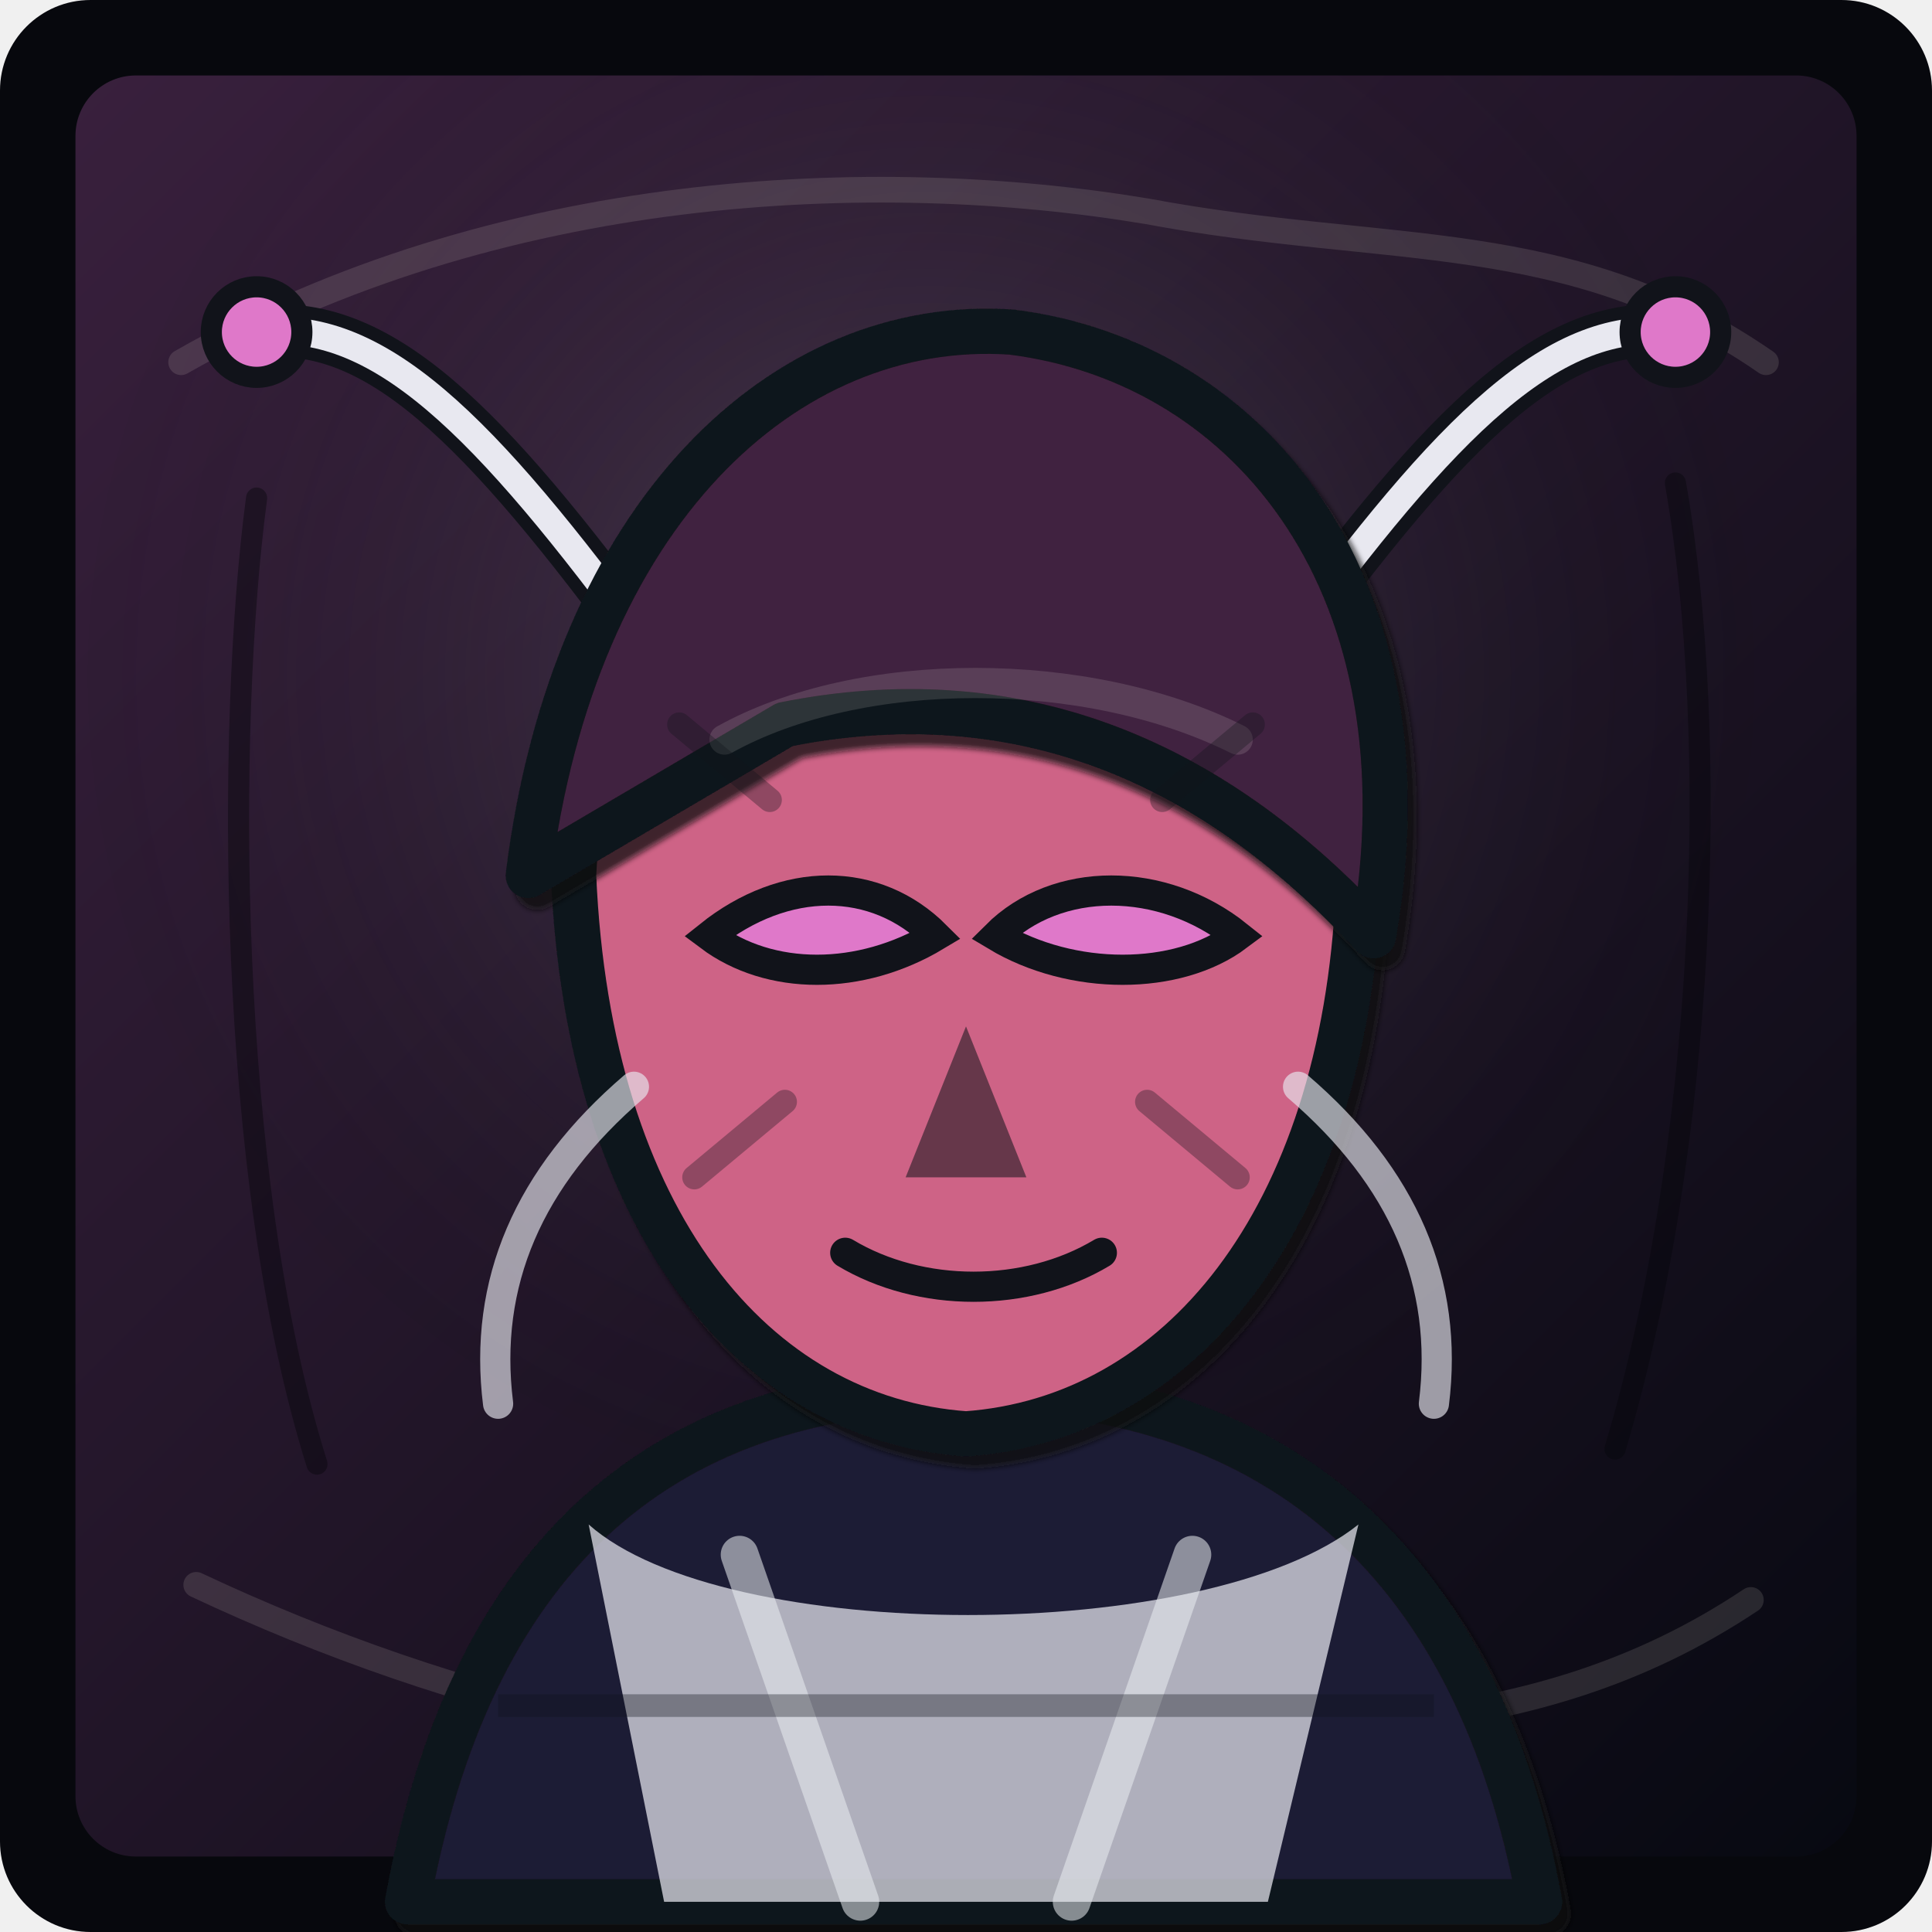
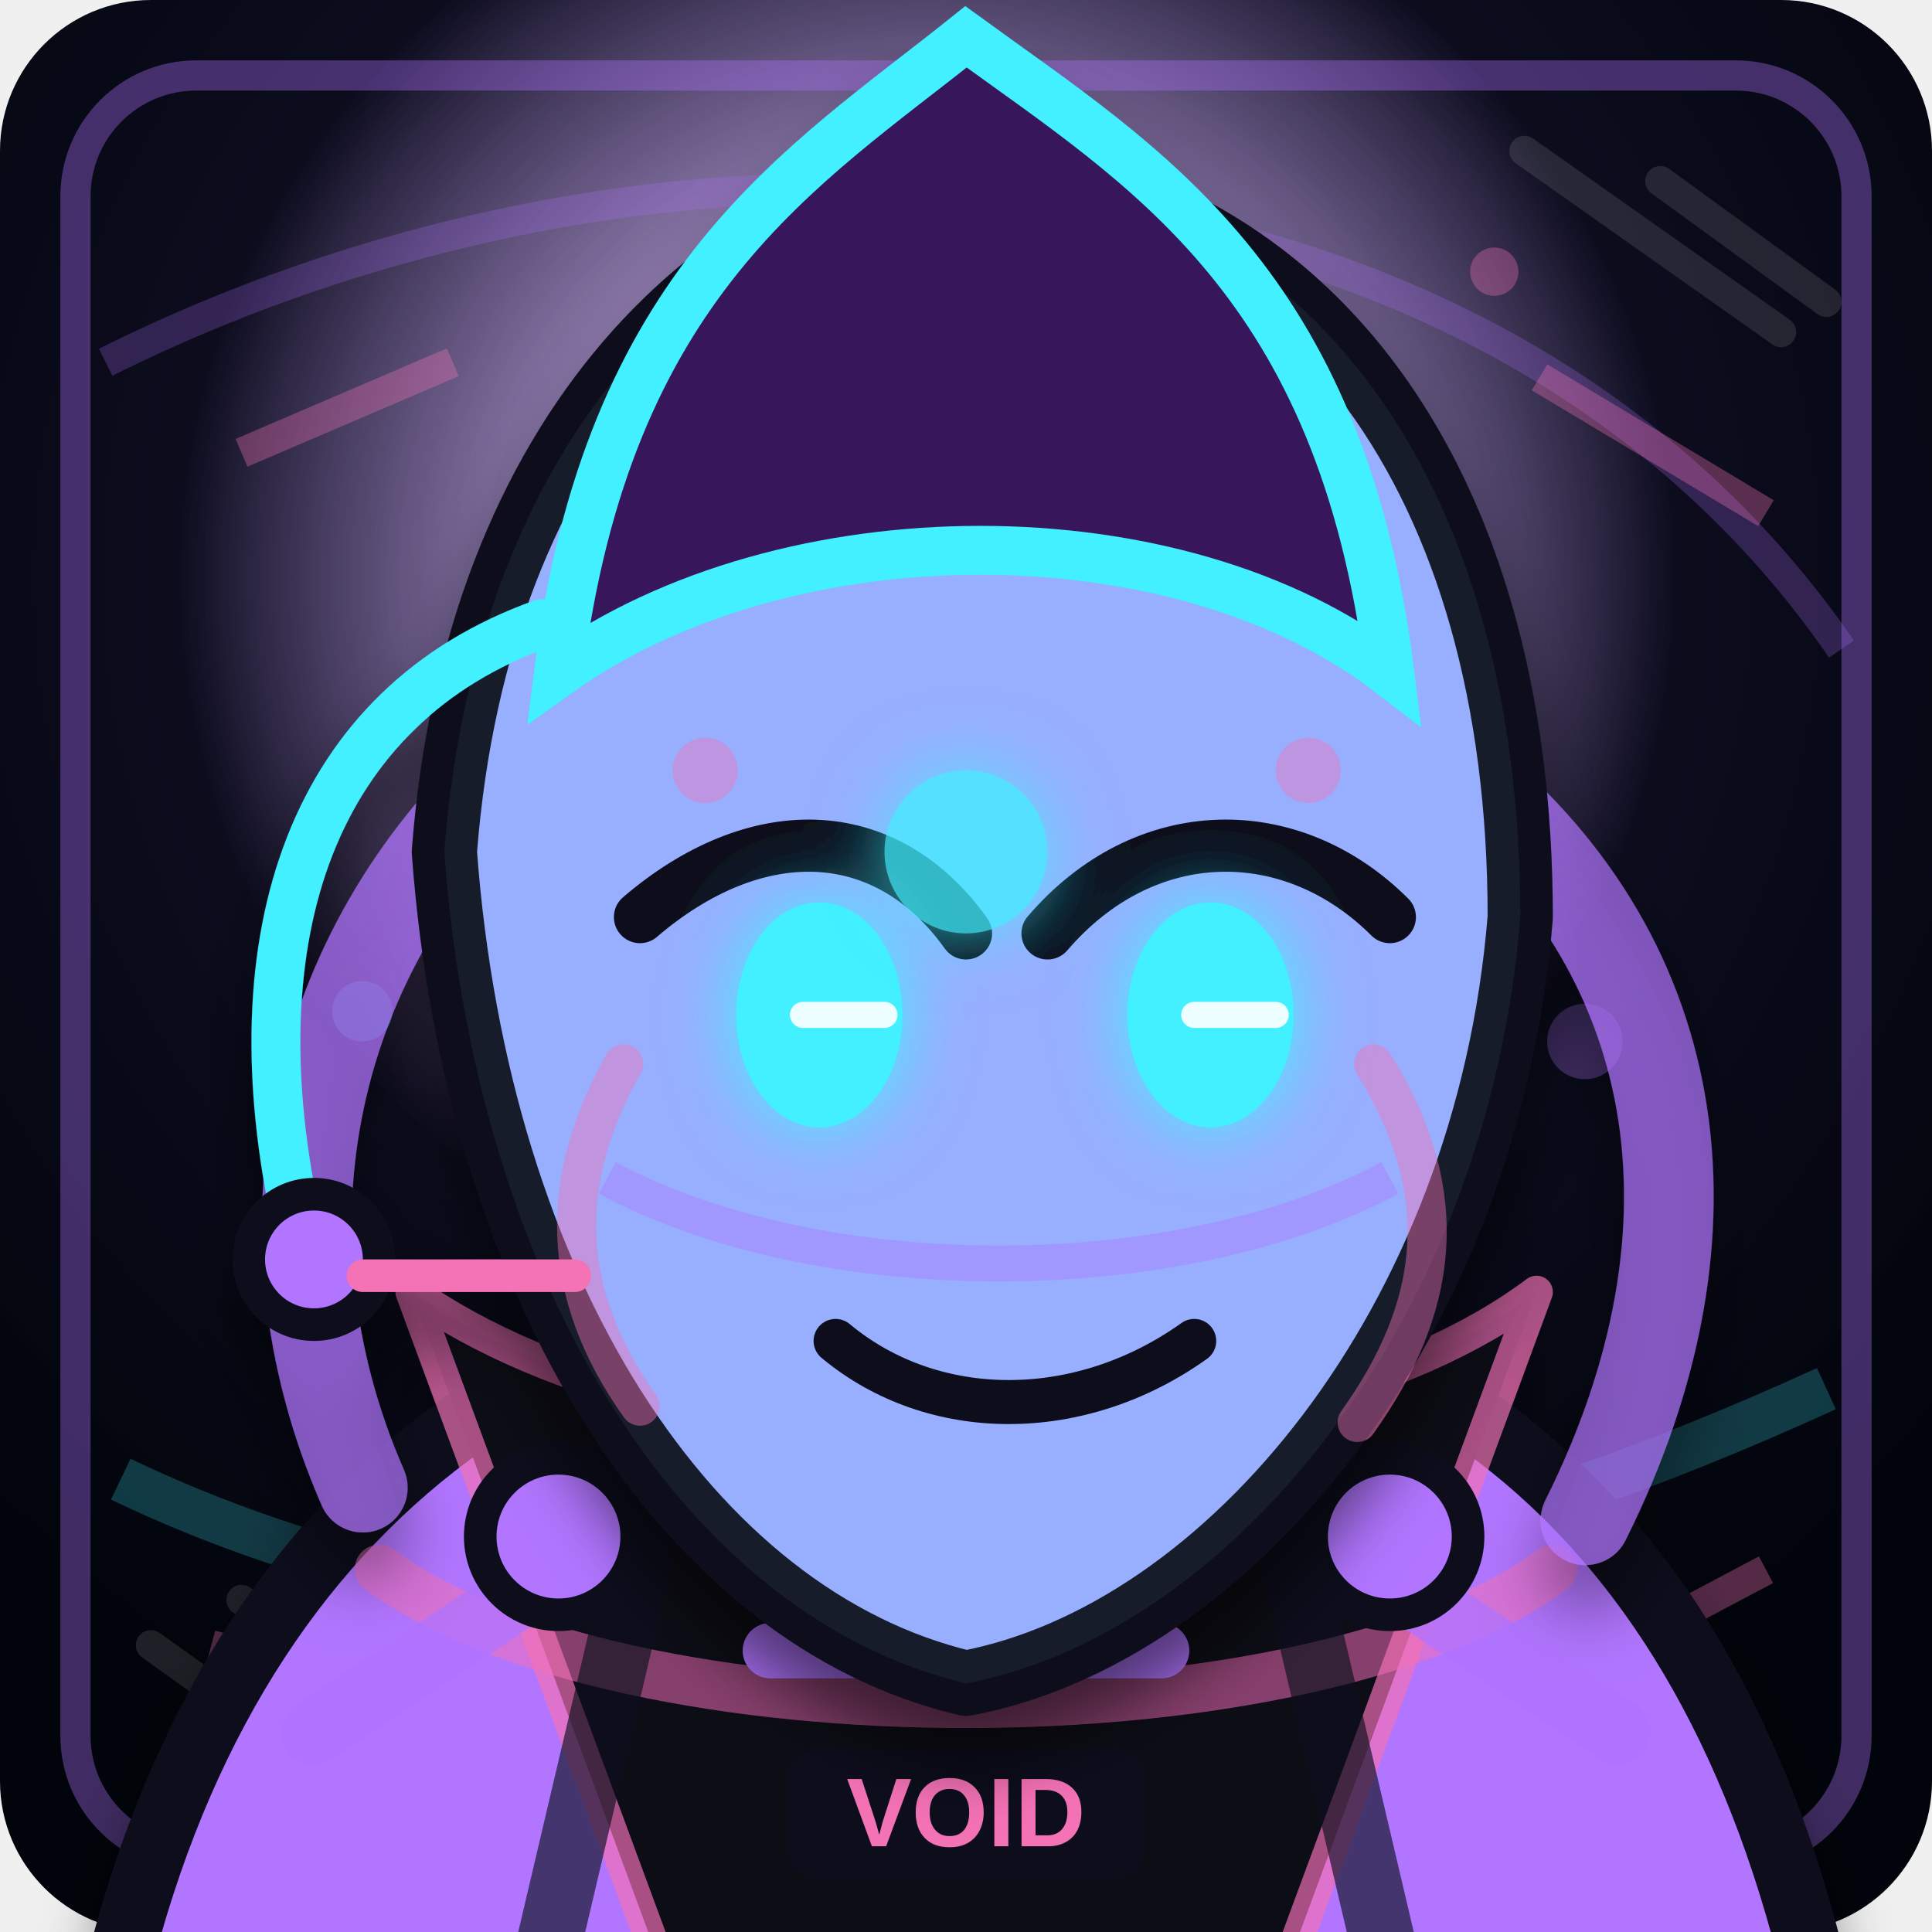
<svg xmlns="http://www.w3.org/2000/svg" width="128" height="128" viewBox="0 0 128 128" fill="none">
  <defs>
-     <linearGradient id="bg-umbral-ink-male-2" x1="0" y1="0" x2="1" y2="1">
-       <stop offset="0" stop-color="#39203d" />
-       <stop offset="1" stop-color="#070911" />
+     <radialGradient id="bg-umbral-male-2" cx="48%" cy="30%" r="70%">
+       <stop offset="0%" stop-color="#b174ff" stop-opacity=".30" />
+       <stop offset="55%" stop-color="#070719" stop-opacity=".98" />
+       <stop offset="100%" stop-color="#01040a" />
+     </radialGradient>
+     <linearGradient id="suit-umbral-male-2" x1="28" y1="90" x2="101" y2="127">
+       <stop offset="0%" stop-color="#b174ff" />
+       <stop offset="48%" stop-color="#42f0ff" />
+       <stop offset="100%" stop-color="#070719" />
    </linearGradient>
-     <radialGradient id="wash-umbral-ink-male-2" cx="48%" cy="34%" r="72%">
-       <stop offset="0" stop-color="#e8e8f0" stop-opacity=".20" />
-       <stop offset=".68" stop-color="#000" stop-opacity="0" />
-     </radialGradient>
-     <filter id="ink-umbral-ink-male-2" x="-25%" y="-25%" width="150%" height="150%">
-       <feDropShadow dx=".6" dy=".8" stdDeviation=".2" flood-color="#090a0e" flood-opacity=".75" />
+     <linearGradient id="shade-umbral-male-2" x1="38" y1="31" x2="86" y2="94">
+       <stop offset="0%" stop-color="#ffffff" stop-opacity=".28" />
+       <stop offset="100%" stop-color="#000000" stop-opacity=".28" />
+     </linearGradient>
+     <filter id="shadow-umbral-male-2" x="-30%" y="-30%" width="160%" height="160%">
+       <feDropShadow dx="0" dy="3" stdDeviation="2" flood-color="#000000" flood-opacity=".55" />
+     </filter>
+     <filter id="glow-umbral-male-2" x="-60%" y="-60%" width="220%" height="220%">
+       <feGaussianBlur stdDeviation="2.2" result="blur" />
+       <feMerge>
+         <feMergeNode in="blur" />
+         <feMergeNode in="SourceGraphic" />
+       </feMerge>
    </filter>
  </defs>
-   <rect width="128" height="128" rx="6" fill="#07080d" />
-   <rect x="5" y="5" width="118" height="118" rx="4" fill="url(#bg-umbral-ink-male-2)" />
-   <rect x="5" y="5" width="118" height="118" rx="4" fill="url(#wash-umbral-ink-male-2)" />
-   <path d="M12 24 C33 12 58 11 76 14 C92 17 104 15 117 24 M13 105 C30 113 50 118 68 116 C86 114 101 116 116 106" stroke="#f4eadc" stroke-opacity=".13" stroke-width="1.7" stroke-linecap="round" />
-   <path d="M17 33 C15 48 15 78 21 97 M111 32 C114 49 113 76 107 96" stroke="#05060a" stroke-opacity=".42" stroke-width="1.4" stroke-linecap="round" />
-   <path d="M27 126 C31 104 43 92 64 92 C85 92 98 104 102 126Z" fill="#1d1a34" stroke="#11131a" stroke-width="3" stroke-linejoin="round" filter="url(#ink-umbral-ink-male-2)" />
-   <path d="M39 101 C48 109 80 109 90 101 L84 126 H44Z" fill="#e8e8f0" opacity=".72" />
-   <path d="M49 103 L57 126 M79 103 L71 126" stroke="#e9edf0" stroke-opacity=".55" stroke-width="2.5" stroke-linecap="round" />
-   <path d="M33 113 H95" stroke="#11131a" stroke-opacity=".35" stroke-width="1.5" />
-   <path d="M43 43 C32 28 25 21 17 22 M85 43 C96 28 103 21 111 22" stroke="#11131a" stroke-width="3.5" stroke-linecap="round" />
-   <path d="M43 43 C32 28 25 21 17 22 M85 43 C96 28 103 21 111 22" stroke="#e8e8f0" stroke-width="1.8" stroke-linecap="round" />
-   <circle cx="17" cy="22" r="3" fill="#df78c9" stroke="#11131a" stroke-width="1.4" />
-   <circle cx="111" cy="22" r="3" fill="#df78c9" stroke="#11131a" stroke-width="1.4" />
-   <path d="M38 58 C39 38 51 29 64 28 C79 29 90 40 90 59 C89 81 78 94 64 95 C50 94 39 81 38 58Z" fill="#ce6386" stroke="#11131a" stroke-width="3" stroke-linejoin="round" filter="url(#ink-umbral-ink-male-2)" />
-   <path d="M35 58 C38 34 52 21 67 22 C83 24 95 39 91 62 C80 50 67 45 52 48Z" fill="#40233f" stroke="#11131a" stroke-width="3" stroke-linejoin="round" filter="url(#ink-umbral-ink-male-2)" />
-   <path d="M48 49 C57 44 72 44 82 49" stroke="#f7efe8" stroke-opacity=".14" stroke-width="2" stroke-linecap="round" />
-   <path d="M47 62 C52 58 58 58 62 62 C57 65 51 65 47 62Z" fill="#df78c9" stroke="#11131a" stroke-width="2" />
-   <path d="M82 62 C77 58 70 58 66 62 C71 65 78 65 82 62Z" fill="#df78c9" stroke="#11131a" stroke-width="2" />
-   <path d="M64 68 L60 78 H68Z" fill="#11131a" opacity=".55" />
-   <path d="M56 83 C61 86 68 86 73 83" stroke="#11131a" stroke-width="2" stroke-linecap="round" />
-   <path d="M42 72 C35 78 32 85 33 93 M86 72 C93 78 96 85 95 93" stroke="#e8e8f0" stroke-opacity=".65" stroke-width="2" stroke-linecap="round" />
-   <path d="M51 53 L45 48 M77 53 L83 48 M52 73 L46 78 M76 73 L82 78" stroke="#11131a" stroke-opacity=".33" stroke-width="1.6" stroke-linecap="round" />
+   <rect width="128" height="128" rx="10" fill="url(#bg-umbral-male-2)" />
+   <path d="M7 24 C25 15 46 11 64 13 C92 15 111 27 122 43" stroke="#b174ff" stroke-opacity=".24" stroke-width="2" />
+   <path d="M8 98 C33 110 73 114 121 92" stroke="#42f0ff" stroke-opacity=".22" stroke-width="3" />
+   <path d="M101 10 L118 22 M110 12 L121 20 M10 109 L24 119 M16 106 L31 117" stroke="#ffffff" stroke-opacity=".11" stroke-width="2" stroke-linecap="round" />
+   <g opacity=".34">
+     <path d="M16 30 L30 24 M102 25 L117 34 M14 109 L29 113 M100 113 L117 104" stroke="#f472b6" stroke-width="2" />
+     <circle cx="24" cy="67" r="2" fill="#42f0ff" />
+     <circle cx="105" cy="69" r="2.5" fill="#b174ff" />
+     <circle cx="99" cy="18" r="1.6" fill="#f472b6" />
+   </g>
+   <rect x="5" y="5" width="118" height="118" rx="8" stroke="#b174ff" stroke-opacity=".36" stroke-width="2" />
+   <g transform="translate(64 64) scale(1.08) translate(-64 -64)">
+     <g filter="url(#shadow-umbral-male-2)">
+       <path d="M11 130 C17 99 37 83 64 83 C93 83 111 99 117 130Z" fill="url(#suit-umbral-male-2)" stroke="#08101d" stroke-width="4" stroke-linejoin="round" />
+       <path d="M30 84 L47 130 H82 L99 84 C83 96 47 96 30 84Z" fill="#070719" stroke="#f472b6" stroke-opacity=".68" stroke-width="2" stroke-linejoin="round" />
+       <path d="M28 101 C43 112 85 112 100 101" stroke="#f472b6" stroke-opacity=".54" stroke-width="3" stroke-linecap="round" />
+       <path d="M45 96 L37 130 M83 96 L91 130" stroke="#08101d" stroke-opacity=".64" stroke-width="4" stroke-linecap="round" />
+       <path d="M24 111 L39 101 M104 111 L89 101" stroke="#b174ff" stroke-opacity=".78" stroke-width="4" stroke-linecap="round" />
+       <circle cx="39" cy="99" r="4.8" fill="#b174ff" stroke="#08101d" stroke-width="2" />
+       <circle cx="90" cy="99" r="4.8" fill="#b174ff" stroke="#08101d" stroke-width="2" />
+       <path d="M52 106 H76" stroke="#b174ff" stroke-width="3.4" stroke-linecap="round" />
+       <rect x="53" y="112" width="22" height="8" rx="2" fill="#08101d" opacity=".72" />
+       <text x="64" y="118" text-anchor="middle" fill="#f472b6" font-size="6" font-family="Arial, sans-serif" font-weight="900">VOID</text>
+     </g>
+     <g filter="url(#shadow-umbral-male-2)">
+       <path d="M36 52 C24 63 20 80 27 96 M94 52 C108 63 111 80 102 98" stroke="#b174ff" stroke-width="5.5" stroke-linecap="round" opacity=".68" />
+       <path d="M32 57 C34 31 49 17 65 15 C85 17 98 34 98 61 C96 86 80 105 64 108 C47 104 34 84 32 57Z" fill="#91a9ff" stroke="#08101d" stroke-width="4" stroke-linejoin="round" />
+       <path d="M32 57 C34 31 49 17 65 15 C85 17 98 34 98 61 C96 86 80 105 64 108 C47 104 34 84 32 57Z" fill="url(#shade-umbral-male-2)" opacity=".22" />
+       <path d="M39 46 C42 22 54 15 64 7 C75 15 87 22 90 46 C77 36 53 36 39 46Z" fill="#39185c" stroke="#42f0ff" stroke-width="3" />
+       <path d="M44 61 C51 55 59 55 64 62 M69 62 C75 55 84 55 90 61" stroke="#08101d" stroke-width="3.2" stroke-linecap="round" />
+       <ellipse cx="55" cy="67" rx="5.1" ry="6.9" fill="#42f0ff" filter="url(#glow-umbral-male-2)" />
+       <ellipse cx="79" cy="67" rx="5.1" ry="6.9" fill="#42f0ff" filter="url(#glow-umbral-male-2)" />
+       <path d="M54 67 H59 M78 67 H83" stroke="#ffffff" stroke-opacity=".9" stroke-width="1.6" stroke-linecap="round" />
+       <circle cx="64" cy="57" r="5" fill="#42f0ff" opacity=".75" filter="url(#glow-umbral-male-2)" />
+       <path d="M56 87 C62 92 71 92 78 87" stroke="#08101d" stroke-width="2.7" stroke-linecap="round" />
+       <path d="M42 77 C55 84 77 84 90 77" stroke="#b174ff" stroke-opacity=".38" stroke-width="2.2" />
+       <path d="M43 70 C39 77 39 84 44 91 M89 70 C94 78 93 85 88 92" stroke="#f472b6" stroke-opacity=".44" stroke-width="2.4" stroke-linecap="round" />
+       <circle cx="48" cy="52" r="2" fill="#f472b6" opacity=".42" />
+       <circle cx="85" cy="52" r="2" fill="#f472b6" opacity=".42" />
+       <path d="M38 43 C24 48 19 62 23 80" stroke="#42f0ff" stroke-width="3" stroke-linecap="round" />
+       <circle cx="24" cy="82" r="4" fill="#b174ff" stroke="#08101d" stroke-width="2" />
+       <path d="M27 83 H40" stroke="#f472b6" stroke-width="2" stroke-linecap="round" />
+     </g>
+   </g>
</svg>
